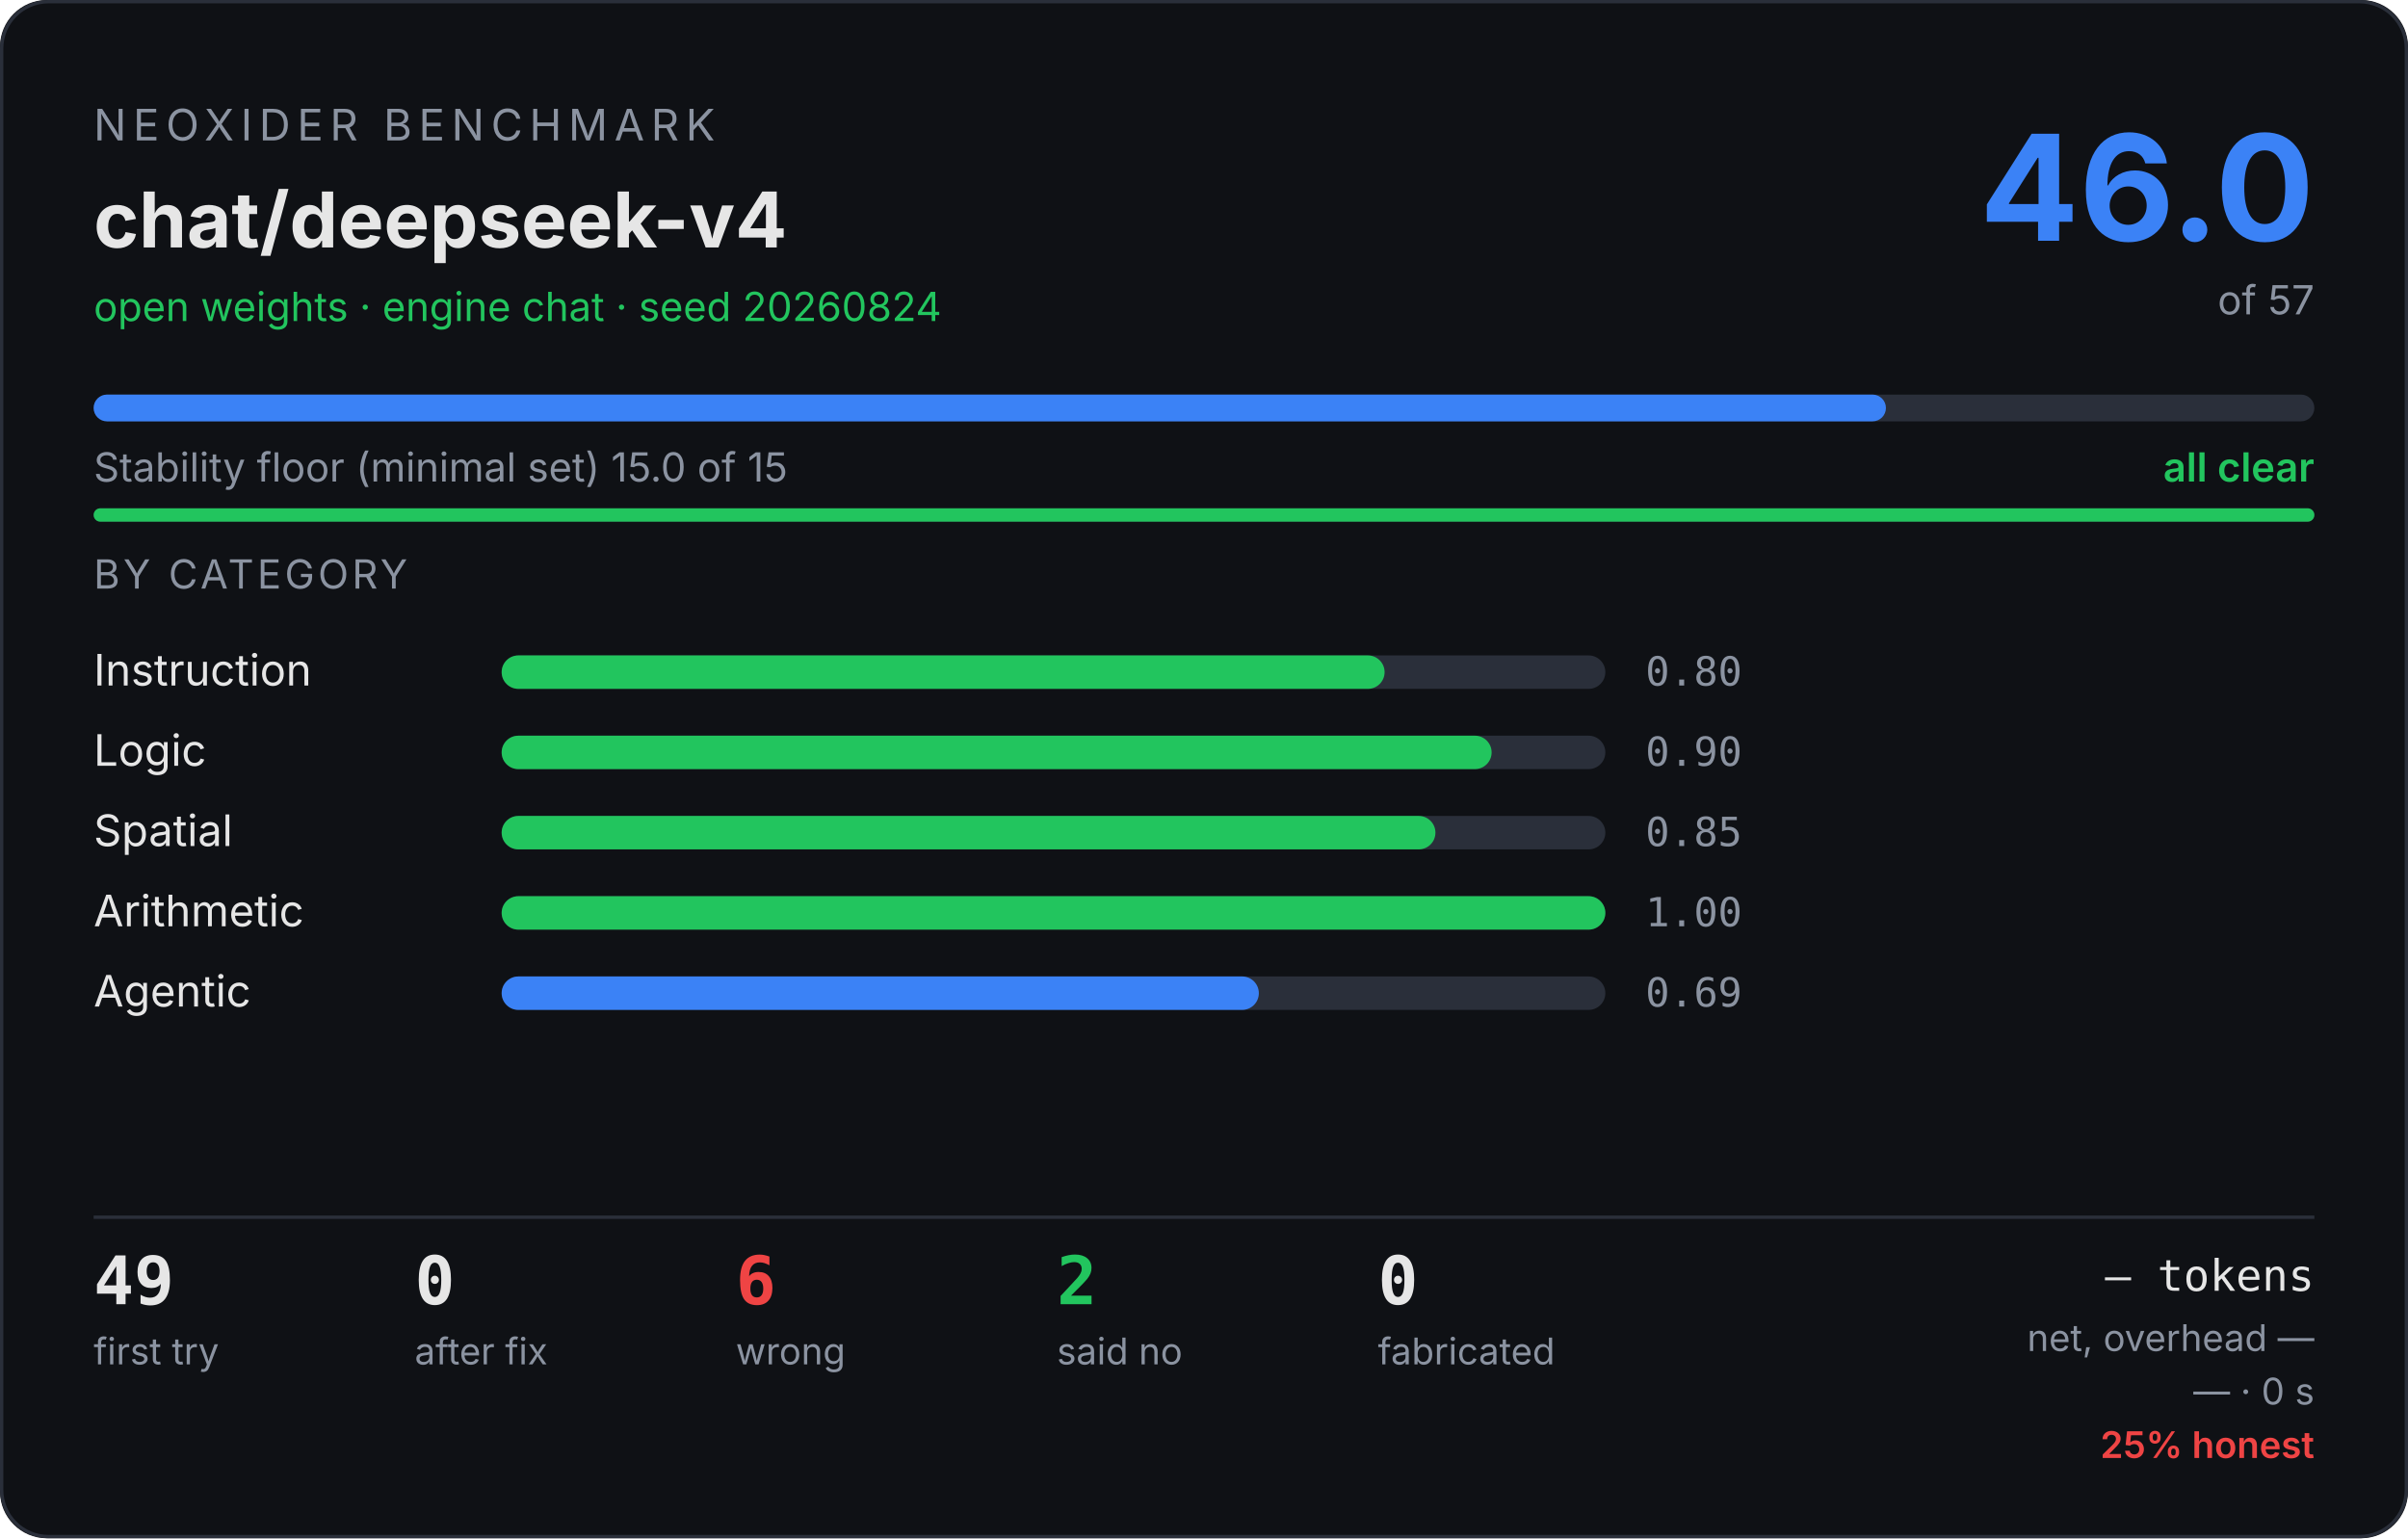
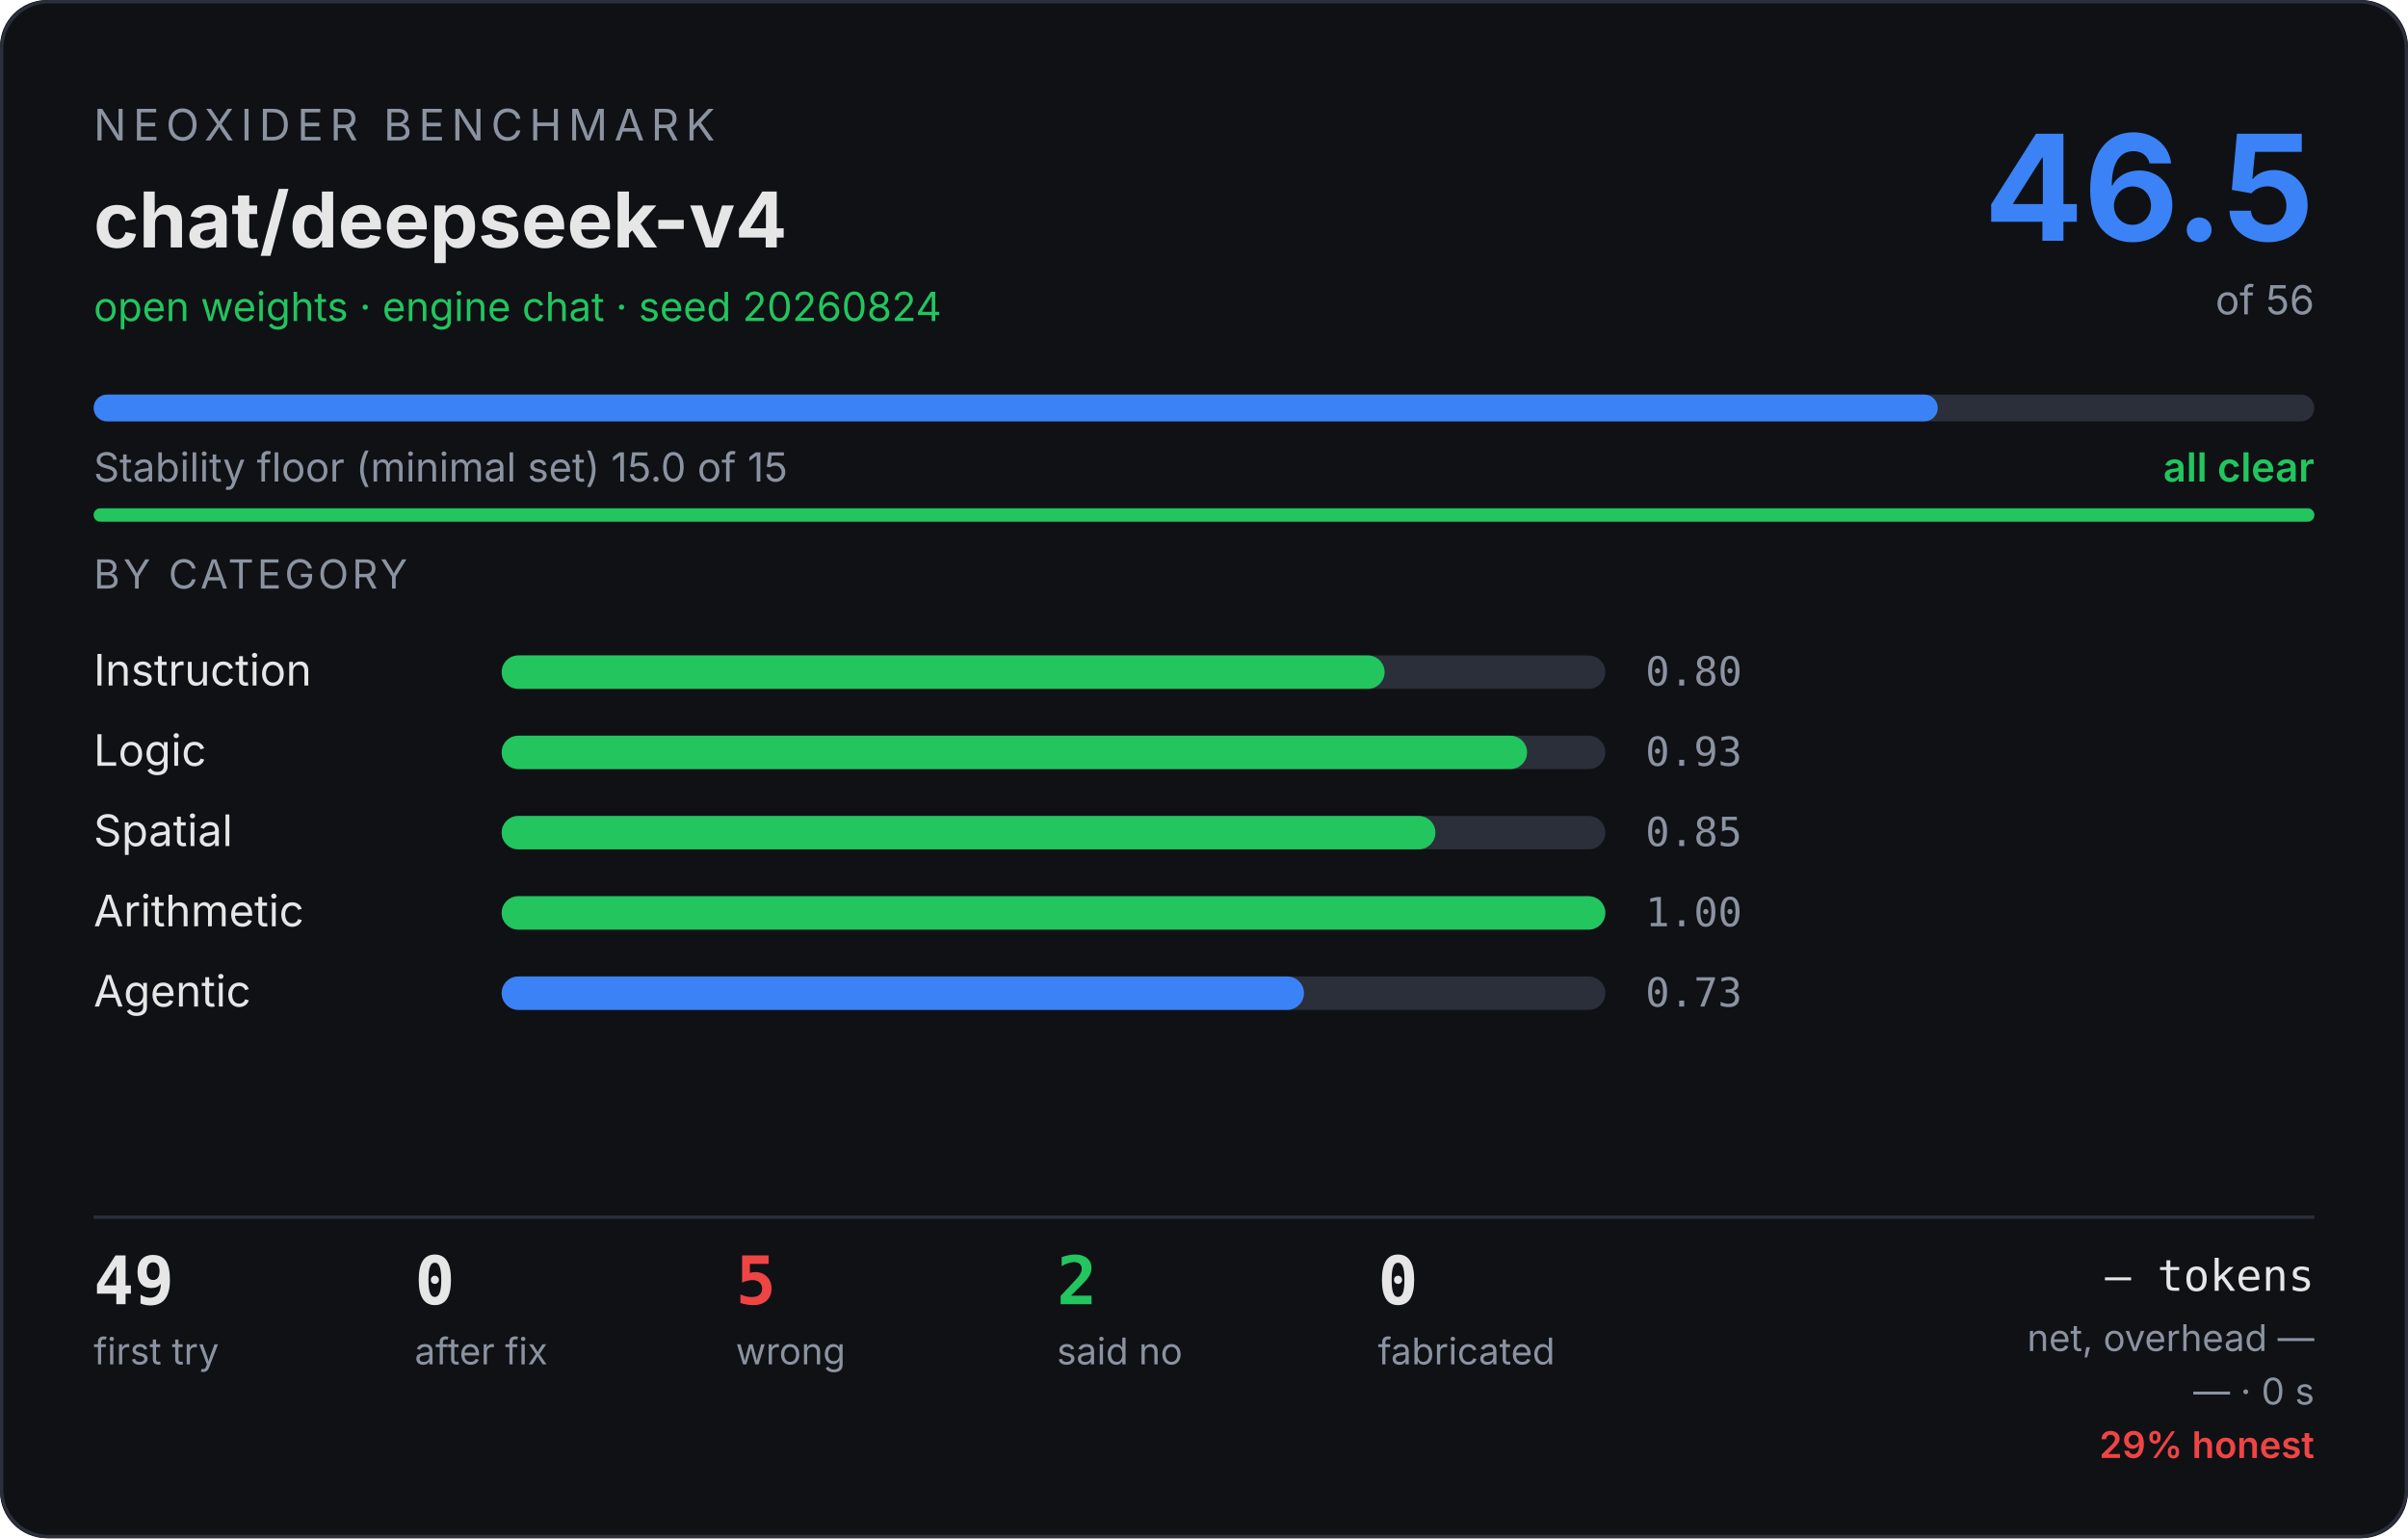
<svg xmlns="http://www.w3.org/2000/svg" width="720" height="460" viewBox="0 0 720 460" font-family="system-ui,-apple-system,Segoe UI,sans-serif">
  <rect width="720" height="460" rx="14" fill="#0f1115" />
  <rect x="0.5" y="0.5" width="719" height="459" rx="14" fill="none" stroke="#2a2f3a" />
  <text x="28" y="42" fill="#8b93a1" font-size="13" letter-spacing="2">NEOXIDER BENCHMARK</text>
  <text x="28" y="74" fill="#e6e6e6" font-size="23" font-weight="700">chat/deepseek-v4</text>
  <text x="28" y="96" fill="#22c55e" font-size="12">open weights · engine chat · seed 20260824</text>
-   <text x="692" y="72" text-anchor="end" fill="#3b82f6" font-size="44" font-weight="700">46.0</text>
-   <text x="692" y="94" text-anchor="end" fill="#8b93a1" font-size="12">of 57</text>
+   <text x="692" y="72" text-anchor="end" fill="#3b82f6" font-size="44" font-weight="700">46.5</text>
+   <text x="692" y="94" text-anchor="end" fill="#8b93a1" font-size="12">of 56</text>
  <rect x="28" y="118" width="664" height="8" rx="4" fill="#2a2f3a" />
-   <rect x="28" y="118" width="535.9" height="8" rx="4" fill="#3b82f6" />
+   <rect x="28" y="118" width="551.4" height="8" rx="4" fill="#3b82f6" />
  <text x="28" y="144" fill="#8b93a1" font-size="12">Stability floor (minimal set) 15.0 of 15</text>
  <text x="692" y="144" text-anchor="end" fill="#22c55e" font-size="12" font-weight="600">all clear</text>
  <rect x="28" y="152" width="664" height="4" rx="2" fill="#2a2f3a" />
  <rect x="28" y="152" width="664.0" height="4" rx="2" fill="#22c55e" />
  <text x="28" y="176" fill="#8b93a1" font-size="12" letter-spacing="1">BY CATEGORY</text>
  <text x="28" y="205" fill="#e6e6e6" font-size="13">Instruction</text>
  <rect x="150" y="196" width="330" height="10" rx="5" fill="#2a2f3a" />
  <rect x="150" y="196" width="264.0" height="10" rx="5" fill="#22c55e" />
  <text x="492" y="205" fill="#8b93a1" font-size="12" font-family="ui-monospace,Consolas,monospace">0.80</text>
  <text x="28" y="229" fill="#e6e6e6" font-size="13">Logic</text>
  <rect x="150" y="220" width="330" height="10" rx="5" fill="#2a2f3a" />
-   <rect x="150" y="220" width="296.0" height="10" rx="5" fill="#22c55e" />
-   <text x="492" y="229" fill="#8b93a1" font-size="12" font-family="ui-monospace,Consolas,monospace">0.90</text>
+   <rect x="150" y="220" width="306.6" height="10" rx="5" fill="#22c55e" />
+   <text x="492" y="229" fill="#8b93a1" font-size="12" font-family="ui-monospace,Consolas,monospace">0.93</text>
  <text x="28" y="253" fill="#e6e6e6" font-size="13">Spatial</text>
  <rect x="150" y="244" width="330" height="10" rx="5" fill="#2a2f3a" />
  <rect x="150" y="244" width="279.2" height="10" rx="5" fill="#22c55e" />
  <text x="492" y="253" fill="#8b93a1" font-size="12" font-family="ui-monospace,Consolas,monospace">0.85</text>
  <text x="28" y="277" fill="#e6e6e6" font-size="13">Arithmetic</text>
  <rect x="150" y="268" width="330" height="10" rx="5" fill="#2a2f3a" />
  <rect x="150" y="268" width="330.0" height="10" rx="5" fill="#22c55e" />
  <text x="492" y="277" fill="#8b93a1" font-size="12" font-family="ui-monospace,Consolas,monospace">1.00</text>
  <text x="28" y="301" fill="#e6e6e6" font-size="13">Agentic</text>
  <rect x="150" y="292" width="330" height="10" rx="5" fill="#2a2f3a" />
-   <rect x="150" y="292" width="226.4" height="10" rx="5" fill="#3b82f6" />
-   <text x="492" y="301" fill="#8b93a1" font-size="12" font-family="ui-monospace,Consolas,monospace">0.69</text>
+   <rect x="150" y="292" width="239.9" height="10" rx="5" fill="#3b82f6" />
+   <text x="492" y="301" fill="#8b93a1" font-size="12" font-family="ui-monospace,Consolas,monospace">0.73</text>
  <line x1="28" y1="364" x2="692" y2="364" stroke="#2a2f3a" />
  <text x="28" y="390" fill="#e6e6e6" font-size="20" font-weight="700" font-family="ui-monospace,Consolas,monospace">49</text>
  <text x="28" y="408" fill="#8b93a1" font-size="11">first try</text>
  <text x="124" y="390" fill="#e6e6e6" font-size="20" font-weight="700" font-family="ui-monospace,Consolas,monospace">0</text>
  <text x="124" y="408" fill="#8b93a1" font-size="11">after fix</text>
-   <text x="220" y="390" fill="#ef4444" font-size="20" font-weight="700" font-family="ui-monospace,Consolas,monospace">6</text>
+   <text x="220" y="390" fill="#ef4444" font-size="20" font-weight="700" font-family="ui-monospace,Consolas,monospace">5</text>
  <text x="220" y="408" fill="#8b93a1" font-size="11">wrong</text>
  <text x="316" y="390" fill="#22c55e" font-size="20" font-weight="700" font-family="ui-monospace,Consolas,monospace">2</text>
  <text x="316" y="408" fill="#8b93a1" font-size="11">said no</text>
  <text x="412" y="390" fill="#e6e6e6" font-size="20" font-weight="700" font-family="ui-monospace,Consolas,monospace">0</text>
  <text x="412" y="408" fill="#8b93a1" font-size="11">fabricated</text>
  <text x="692" y="386" text-anchor="end" fill="#e6e6e6" font-size="13" font-family="ui-monospace,Consolas,monospace">— tokens</text>
  <text x="692" y="404" text-anchor="end" fill="#8b93a1" font-size="11">net, overhead —</text>
  <text x="692" y="420" text-anchor="end" fill="#8b93a1" font-size="11">— · 0 s</text>
-   <text x="692" y="436" text-anchor="end" fill="#ef4444" font-size="11" font-weight="600">25% honest</text>
+   <text x="692" y="436" text-anchor="end" fill="#ef4444" font-size="11" font-weight="600">29% honest</text>
</svg>
